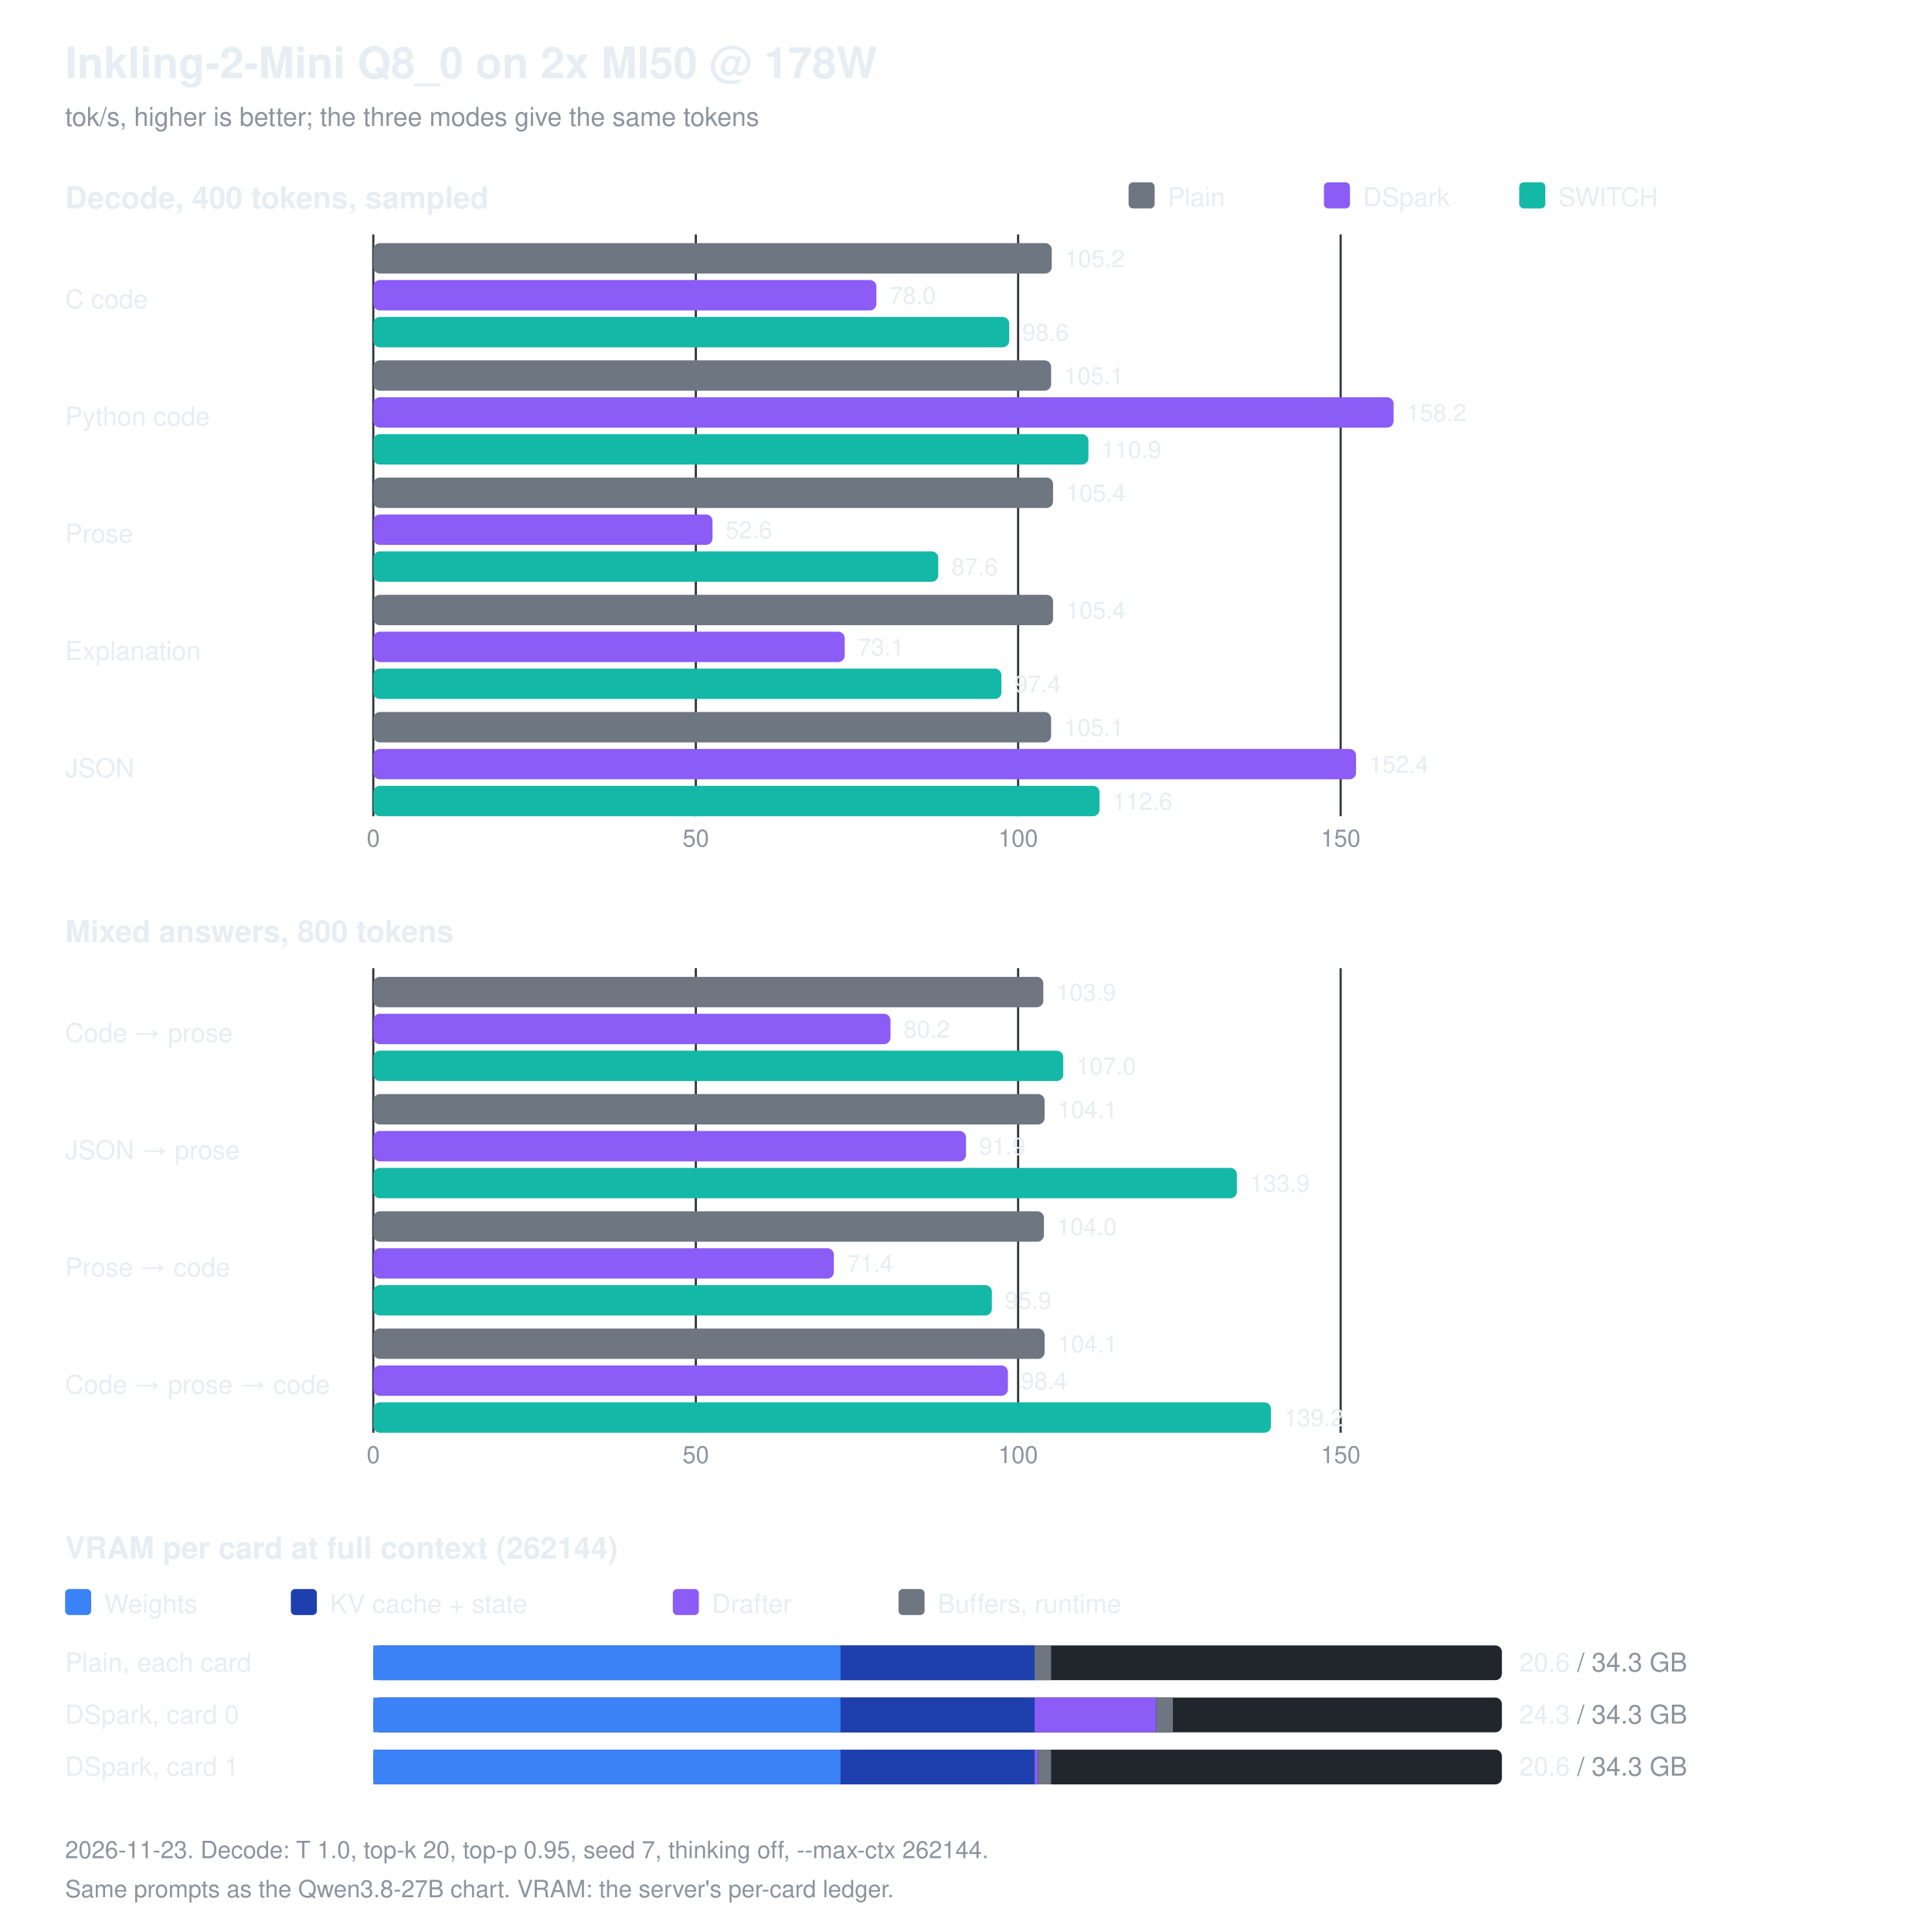
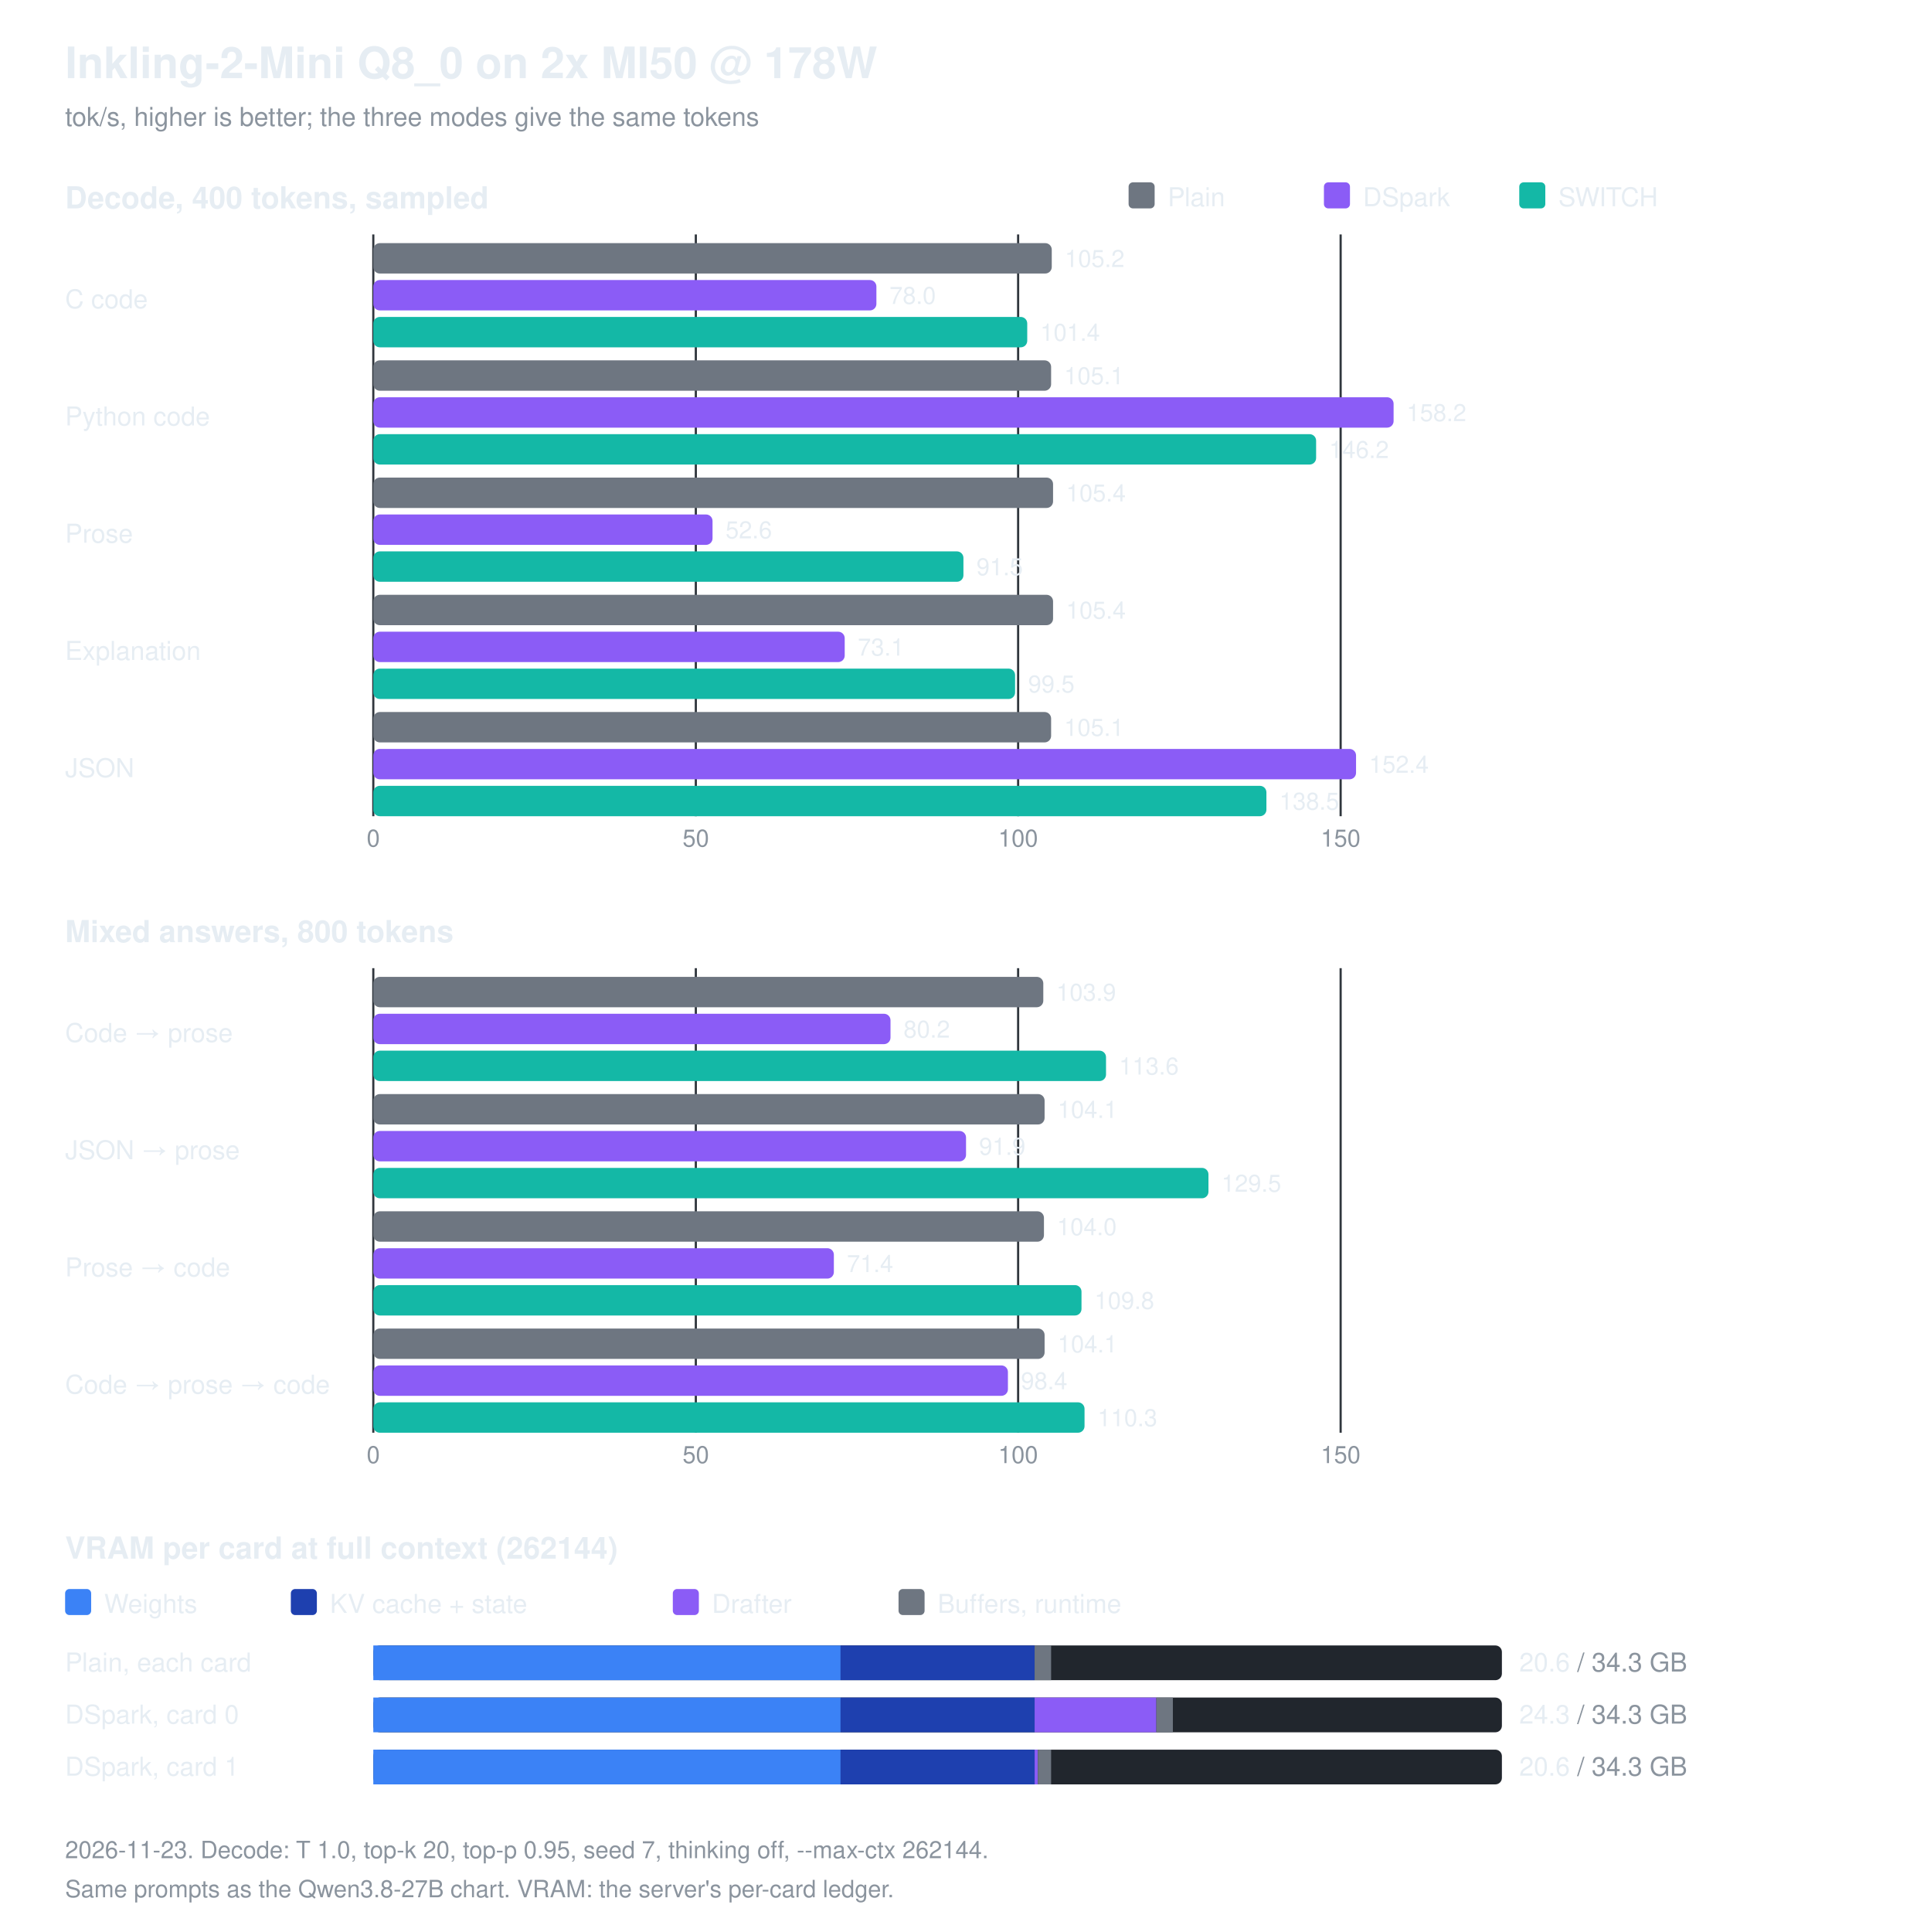
<svg xmlns="http://www.w3.org/2000/svg" viewBox="0 0 880 890" width="880" height="890" font-family="-apple-system,Segoe UI,Helvetica,Arial,sans-serif">
  <text x="30" y="36" font-size="20" font-weight="700" fill="#e6edf3">Inkling-2-Mini Q8_0 on 2x MI50 @ 178W</text>
  <text x="30" y="58" font-size="12" fill="#8b949e">tok/s, higher is better; the three modes give the same tokens</text>
  <text x="30" y="96" font-size="14" font-weight="600" fill="#e6edf3">Decode, 400 tokens, sampled</text>
  <rect x="520" y="84" width="12" height="12" rx="2" fill="#6e7681" />
  <text x="538" y="95" font-size="12" fill="#e6edf3">Plain</text>
  <rect x="610" y="84" width="12" height="12" rx="2" fill="#8b5cf6" />
  <text x="628" y="95" font-size="12" fill="#e6edf3">DSpark</text>
  <rect x="700" y="84" width="12" height="12" rx="2" fill="#14b8a6" />
  <text x="718" y="95" font-size="12" fill="#e6edf3">SWITCH</text>
  <line x1="172.0" y1="108" x2="172.0" y2="376" stroke="#30363d" stroke-width="1" />
  <text x="172.0" y="390" font-size="11" text-anchor="middle" fill="#8b949e">0</text>
  <line x1="320.6" y1="108" x2="320.6" y2="376" stroke="#30363d" stroke-width="1" />
  <text x="320.6" y="390" font-size="11" text-anchor="middle" fill="#8b949e">50</text>
  <line x1="469.1" y1="108" x2="469.1" y2="376" stroke="#30363d" stroke-width="1" />
  <text x="469.1" y="390" font-size="11" text-anchor="middle" fill="#8b949e">100</text>
  <line x1="617.7" y1="108" x2="617.7" y2="376" stroke="#30363d" stroke-width="1" />
  <text x="617.7" y="390" font-size="11" text-anchor="middle" fill="#8b949e">150</text>
  <text x="30" y="142" font-size="12" fill="#e6edf3">C code</text>
  <rect x="172" y="112" width="312.6" height="14" rx="3" fill="#6e7681" />
  <text x="490.6" y="123" font-size="11" fill="#e6edf3">105.2</text>
  <rect x="172" y="129" width="231.8" height="14" rx="3" fill="#8b5cf6" />
  <text x="409.8" y="140" font-size="11" fill="#e6edf3">78.0</text>
-   <rect x="172" y="146" width="293.0" height="14" rx="3" fill="#14b8a6" />
-   <text x="471.0" y="157" font-size="11" fill="#e6edf3">98.6</text>
+   <rect x="172" y="146" width="301.3" height="14" rx="3" fill="#14b8a6" />
+   <text x="479.3" y="157" font-size="11" fill="#e6edf3">101.4</text>
  <text x="30" y="196" font-size="12" fill="#e6edf3">Python code</text>
  <rect x="172" y="166" width="312.3" height="14" rx="3" fill="#6e7681" />
  <text x="490.3" y="177" font-size="11" fill="#e6edf3">105.1</text>
  <rect x="172" y="183" width="470.1" height="14" rx="3" fill="#8b5cf6" />
  <text x="648.1" y="194" font-size="11" fill="#e6edf3">158.2</text>
-   <rect x="172" y="200" width="329.5" height="14" rx="3" fill="#14b8a6" />
-   <text x="507.5" y="211" font-size="11" fill="#e6edf3">110.9</text>
+   <rect x="172" y="200" width="434.4" height="14" rx="3" fill="#14b8a6" />
+   <text x="612.4" y="211" font-size="11" fill="#e6edf3">146.2</text>
  <text x="30" y="250" font-size="12" fill="#e6edf3">Prose</text>
  <rect x="172" y="220" width="313.2" height="14" rx="3" fill="#6e7681" />
  <text x="491.2" y="231" font-size="11" fill="#e6edf3">105.4</text>
  <rect x="172" y="237" width="156.3" height="14" rx="3" fill="#8b5cf6" />
  <text x="334.3" y="248" font-size="11" fill="#e6edf3">52.6</text>
-   <rect x="172" y="254" width="260.3" height="14" rx="3" fill="#14b8a6" />
-   <text x="438.3" y="265" font-size="11" fill="#e6edf3">87.6</text>
+   <rect x="172" y="254" width="271.9" height="14" rx="3" fill="#14b8a6" />
+   <text x="449.9" y="265" font-size="11" fill="#e6edf3">91.5</text>
  <text x="30" y="304" font-size="12" fill="#e6edf3">Explanation</text>
  <rect x="172" y="274" width="313.2" height="14" rx="3" fill="#6e7681" />
  <text x="491.2" y="285" font-size="11" fill="#e6edf3">105.4</text>
  <rect x="172" y="291" width="217.2" height="14" rx="3" fill="#8b5cf6" />
  <text x="395.2" y="302" font-size="11" fill="#e6edf3">73.1</text>
-   <rect x="172" y="308" width="289.4" height="14" rx="3" fill="#14b8a6" />
-   <text x="467.4" y="319" font-size="11" fill="#e6edf3">97.4</text>
+   <rect x="172" y="308" width="295.7" height="14" rx="3" fill="#14b8a6" />
+   <text x="473.7" y="319" font-size="11" fill="#e6edf3">99.5</text>
  <text x="30" y="358" font-size="12" fill="#e6edf3">JSON</text>
  <rect x="172" y="328" width="312.3" height="14" rx="3" fill="#6e7681" />
  <text x="490.3" y="339" font-size="11" fill="#e6edf3">105.1</text>
  <rect x="172" y="345" width="452.8" height="14" rx="3" fill="#8b5cf6" />
  <text x="630.8" y="356" font-size="11" fill="#e6edf3">152.4</text>
-   <rect x="172" y="362" width="334.6" height="14" rx="3" fill="#14b8a6" />
-   <text x="512.6" y="373" font-size="11" fill="#e6edf3">112.6</text>
+   <rect x="172" y="362" width="411.5" height="14" rx="3" fill="#14b8a6" />
+   <text x="589.5" y="373" font-size="11" fill="#e6edf3">138.5</text>
  <text x="30" y="434" font-size="14" font-weight="600" fill="#e6edf3">Mixed answers, 800 tokens</text>
  <line x1="172.0" y1="446" x2="172.0" y2="660" stroke="#30363d" stroke-width="1" />
  <text x="172.0" y="674" font-size="11" text-anchor="middle" fill="#8b949e">0</text>
  <line x1="320.6" y1="446" x2="320.6" y2="660" stroke="#30363d" stroke-width="1" />
  <text x="320.6" y="674" font-size="11" text-anchor="middle" fill="#8b949e">50</text>
  <line x1="469.1" y1="446" x2="469.1" y2="660" stroke="#30363d" stroke-width="1" />
  <text x="469.1" y="674" font-size="11" text-anchor="middle" fill="#8b949e">100</text>
  <line x1="617.7" y1="446" x2="617.7" y2="660" stroke="#30363d" stroke-width="1" />
  <text x="617.7" y="674" font-size="11" text-anchor="middle" fill="#8b949e">150</text>
  <text x="30" y="480" font-size="12" fill="#e6edf3">Code → prose</text>
  <rect x="172" y="450" width="308.7" height="14" rx="3" fill="#6e7681" />
  <text x="486.7" y="461" font-size="11" fill="#e6edf3">103.9</text>
  <rect x="172" y="467" width="238.3" height="14" rx="3" fill="#8b5cf6" />
  <text x="416.3" y="478" font-size="11" fill="#e6edf3">80.2</text>
-   <rect x="172" y="484" width="317.9" height="14" rx="3" fill="#14b8a6" />
-   <text x="495.9" y="495" font-size="11" fill="#e6edf3">107.0</text>
+   <rect x="172" y="484" width="337.6" height="14" rx="3" fill="#14b8a6" />
+   <text x="515.6" y="495" font-size="11" fill="#e6edf3">113.6</text>
  <text x="30" y="534" font-size="12" fill="#e6edf3">JSON → prose</text>
  <rect x="172" y="504" width="309.3" height="14" rx="3" fill="#6e7681" />
  <text x="487.3" y="515" font-size="11" fill="#e6edf3">104.1</text>
  <rect x="172" y="521" width="273.1" height="14" rx="3" fill="#8b5cf6" />
  <text x="451.1" y="532" font-size="11" fill="#e6edf3">91.9</text>
-   <rect x="172" y="538" width="397.9" height="14" rx="3" fill="#14b8a6" />
-   <text x="575.9" y="549" font-size="11" fill="#e6edf3">133.9</text>
+   <rect x="172" y="538" width="384.8" height="14" rx="3" fill="#14b8a6" />
+   <text x="562.8" y="549" font-size="11" fill="#e6edf3">129.5</text>
  <text x="30" y="588" font-size="12" fill="#e6edf3">Prose → code</text>
  <rect x="172" y="558" width="309.0" height="14" rx="3" fill="#6e7681" />
  <text x="487.0" y="569" font-size="11" fill="#e6edf3">104.0</text>
  <rect x="172" y="575" width="212.2" height="14" rx="3" fill="#8b5cf6" />
  <text x="390.2" y="586" font-size="11" fill="#e6edf3">71.4</text>
-   <rect x="172" y="592" width="285.0" height="14" rx="3" fill="#14b8a6" />
-   <text x="463.0" y="603" font-size="11" fill="#e6edf3">95.9</text>
+   <rect x="172" y="592" width="326.3" height="14" rx="3" fill="#14b8a6" />
+   <text x="504.3" y="603" font-size="11" fill="#e6edf3">109.8</text>
  <text x="30" y="642" font-size="12" fill="#e6edf3">Code → prose → code</text>
  <rect x="172" y="612" width="309.3" height="14" rx="3" fill="#6e7681" />
  <text x="487.3" y="623" font-size="11" fill="#e6edf3">104.1</text>
  <rect x="172" y="629" width="292.4" height="14" rx="3" fill="#8b5cf6" />
  <text x="470.4" y="640" font-size="11" fill="#e6edf3">98.4</text>
-   <rect x="172" y="646" width="413.6" height="14" rx="3" fill="#14b8a6" />
-   <text x="591.6" y="657" font-size="11" fill="#e6edf3">139.2</text>
+   <rect x="172" y="646" width="327.7" height="14" rx="3" fill="#14b8a6" />
+   <text x="505.7" y="657" font-size="11" fill="#e6edf3">110.3</text>
  <text x="30" y="718" font-size="14" font-weight="600" fill="#e6edf3">VRAM per card at full context (262144)</text>
  <rect x="30" y="732" width="12" height="12" rx="2" fill="#3b82f6" />
  <text x="48" y="743" font-size="12" fill="#e6edf3">Weights</text>
  <rect x="134" y="732" width="12" height="12" rx="2" fill="#1e40af" />
  <text x="152" y="743" font-size="12" fill="#e6edf3">KV cache + state</text>
  <rect x="310" y="732" width="12" height="12" rx="2" fill="#8b5cf6" />
  <text x="328" y="743" font-size="12" fill="#e6edf3">Drafter</text>
  <rect x="414" y="732" width="12" height="12" rx="2" fill="#6e7681" />
  <text x="432" y="743" font-size="12" fill="#e6edf3">Buffers, runtime</text>
  <text x="30" y="770" font-size="12" fill="#e6edf3">Plain, each card</text>
  <rect x="172" y="758" width="520.0" height="16" rx="3" fill="#21262d" />
  <rect x="172.0" y="758" width="215.3" height="16" fill="#3b82f6" />
  <rect x="387.3" y="758" width="89.4" height="16" fill="#1e40af" />
  <rect x="476.7" y="758" width="7.6" height="16" fill="#6e7681" />
  <text x="700.0" y="770" font-size="12" fill="#e6edf3">20.6 <tspan fill="#8b949e">/ 34.3 GB</tspan>
  </text>
  <text x="30" y="794" font-size="12" fill="#e6edf3">DSpark, card 0</text>
  <rect x="172" y="782" width="520.0" height="16" rx="3" fill="#21262d" />
  <rect x="172.0" y="782" width="215.3" height="16" fill="#3b82f6" />
  <rect x="387.3" y="782" width="89.4" height="16" fill="#1e40af" />
  <rect x="476.7" y="782" width="56.1" height="16" fill="#8b5cf6" />
  <rect x="532.8" y="782" width="7.6" height="16" fill="#6e7681" />
  <text x="700.0" y="794" font-size="12" fill="#e6edf3">24.3 <tspan fill="#8b949e">/ 34.3 GB</tspan>
  </text>
  <text x="30" y="818" font-size="12" fill="#e6edf3">DSpark, card 1</text>
  <rect x="172" y="806" width="520.0" height="16" rx="3" fill="#21262d" />
  <rect x="172.0" y="806" width="215.3" height="16" fill="#3b82f6" />
  <rect x="387.3" y="806" width="89.4" height="16" fill="#1e40af" />
  <rect x="476.7" y="806" width="1.5" height="16" fill="#8b5cf6" />
  <rect x="478.2" y="806" width="6.1" height="16" fill="#6e7681" />
  <text x="700.0" y="818" font-size="12" fill="#e6edf3">20.6 <tspan fill="#8b949e">/ 34.3 GB</tspan>
  </text>
  <text x="30" y="856" font-size="11" fill="#8b949e">2026-11-23. Decode: T 1.0, top-k 20, top-p 0.95, seed 7, thinking off, --max-ctx 262144.</text>
  <text x="30" y="874" font-size="11" fill="#8b949e">Same prompts as the Qwen3.8-27B chart. VRAM: the server's per-card ledger.</text>
</svg>
